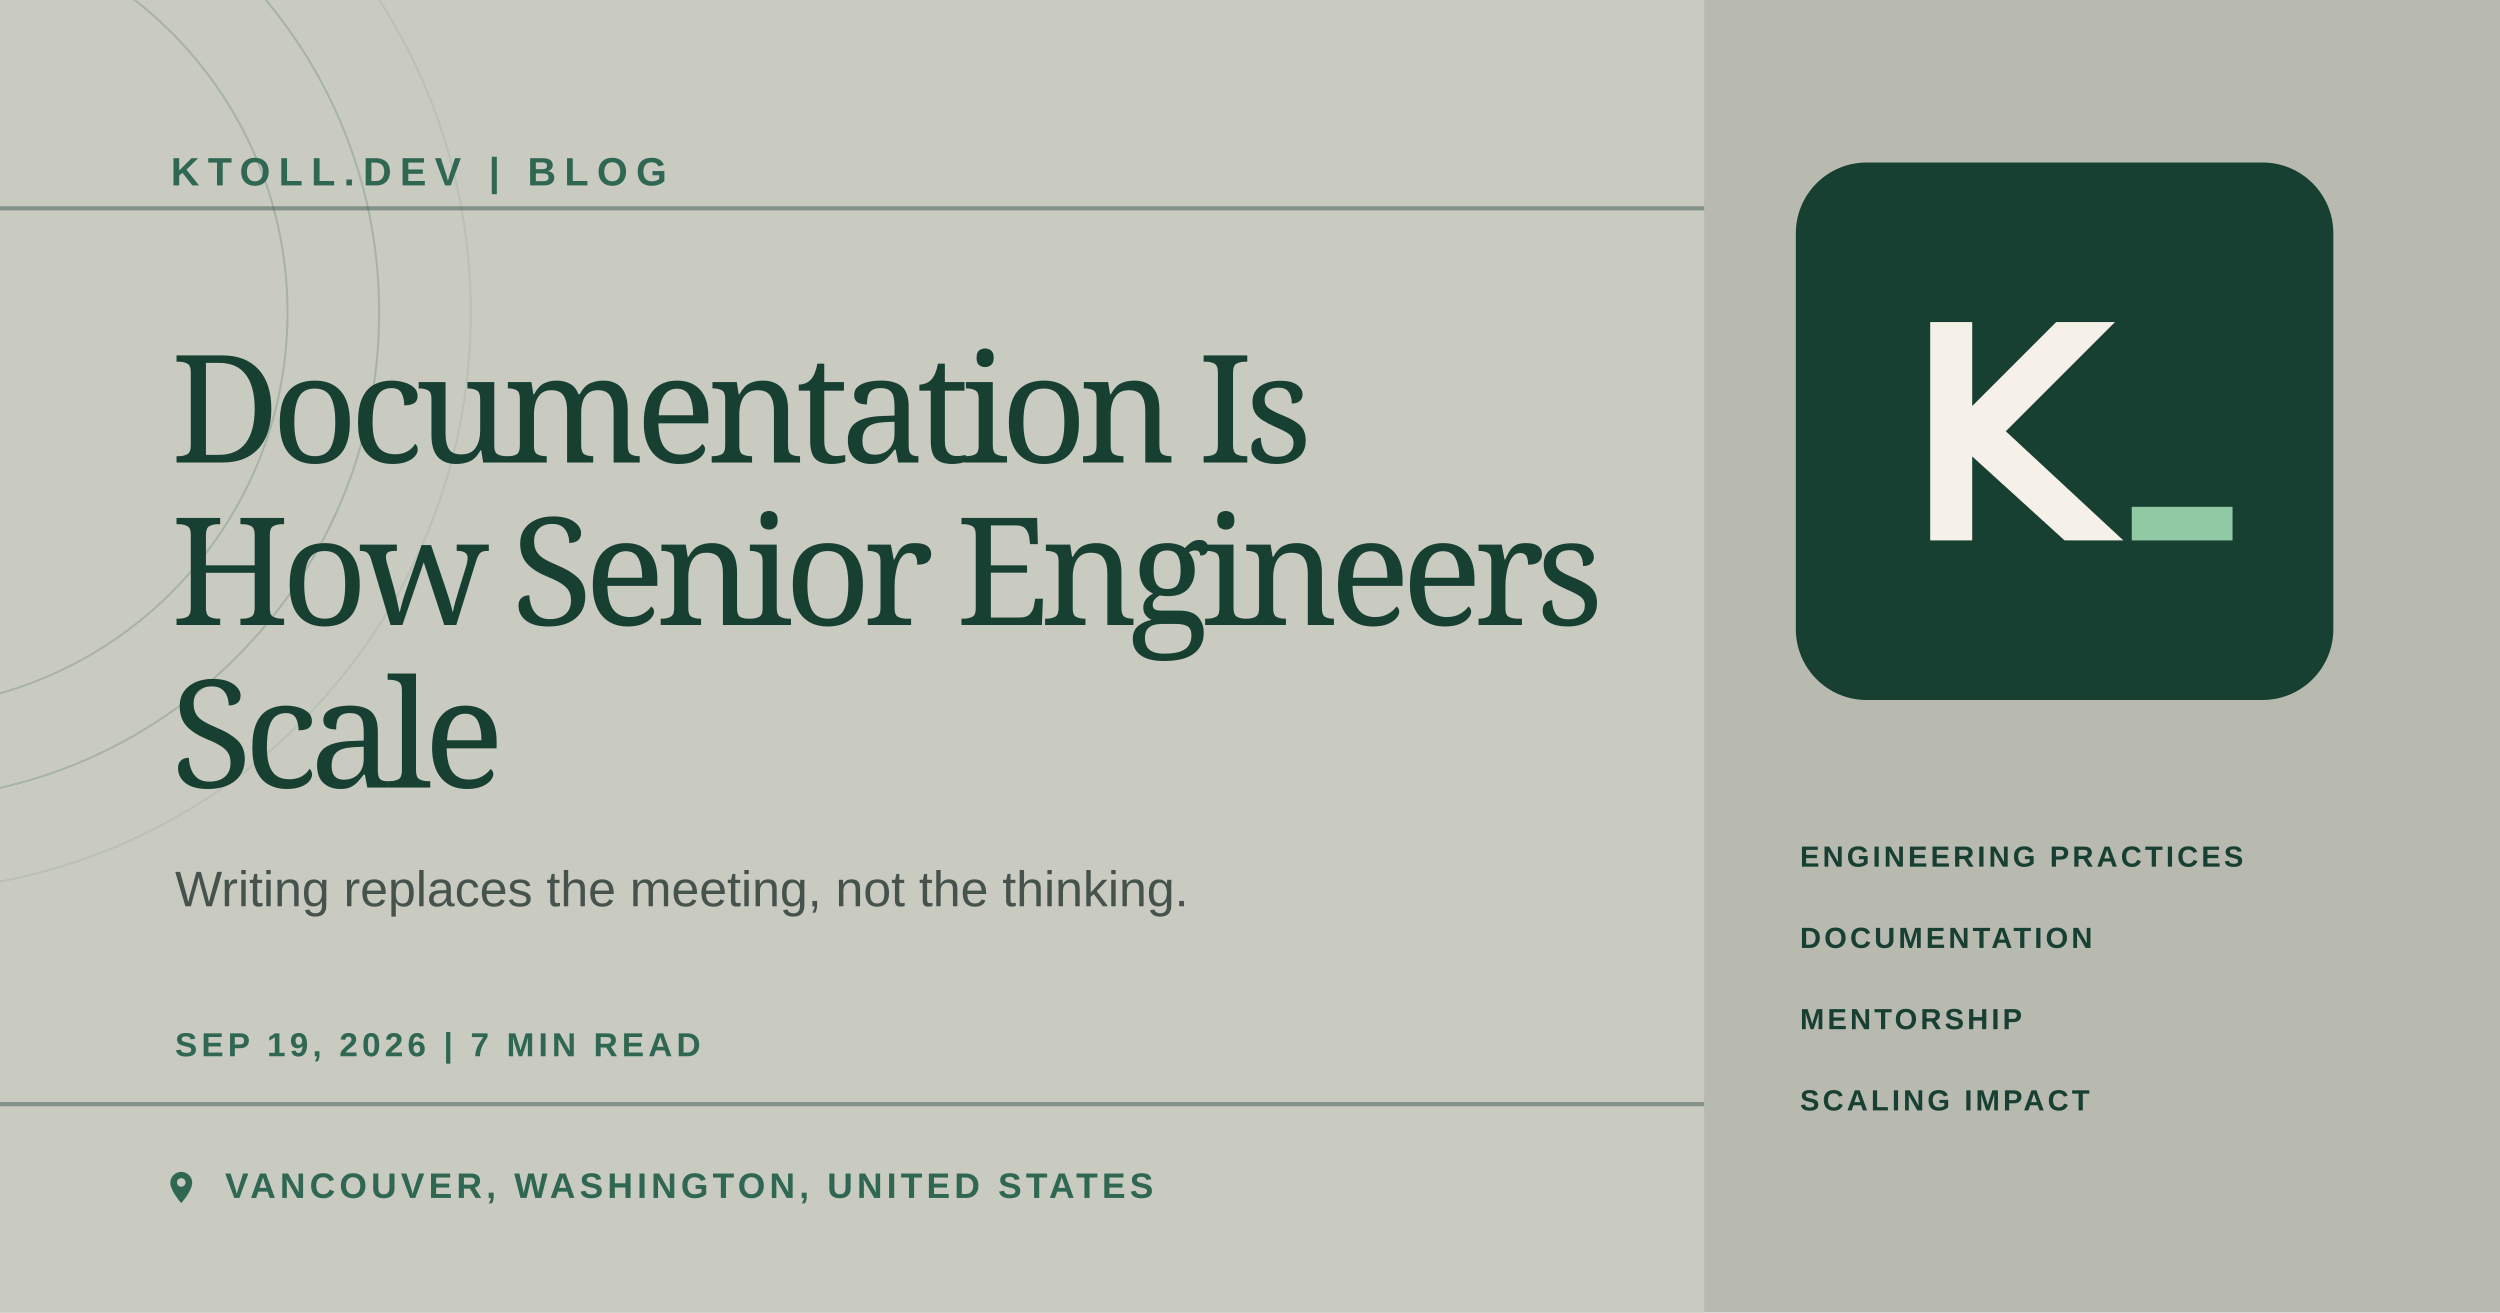
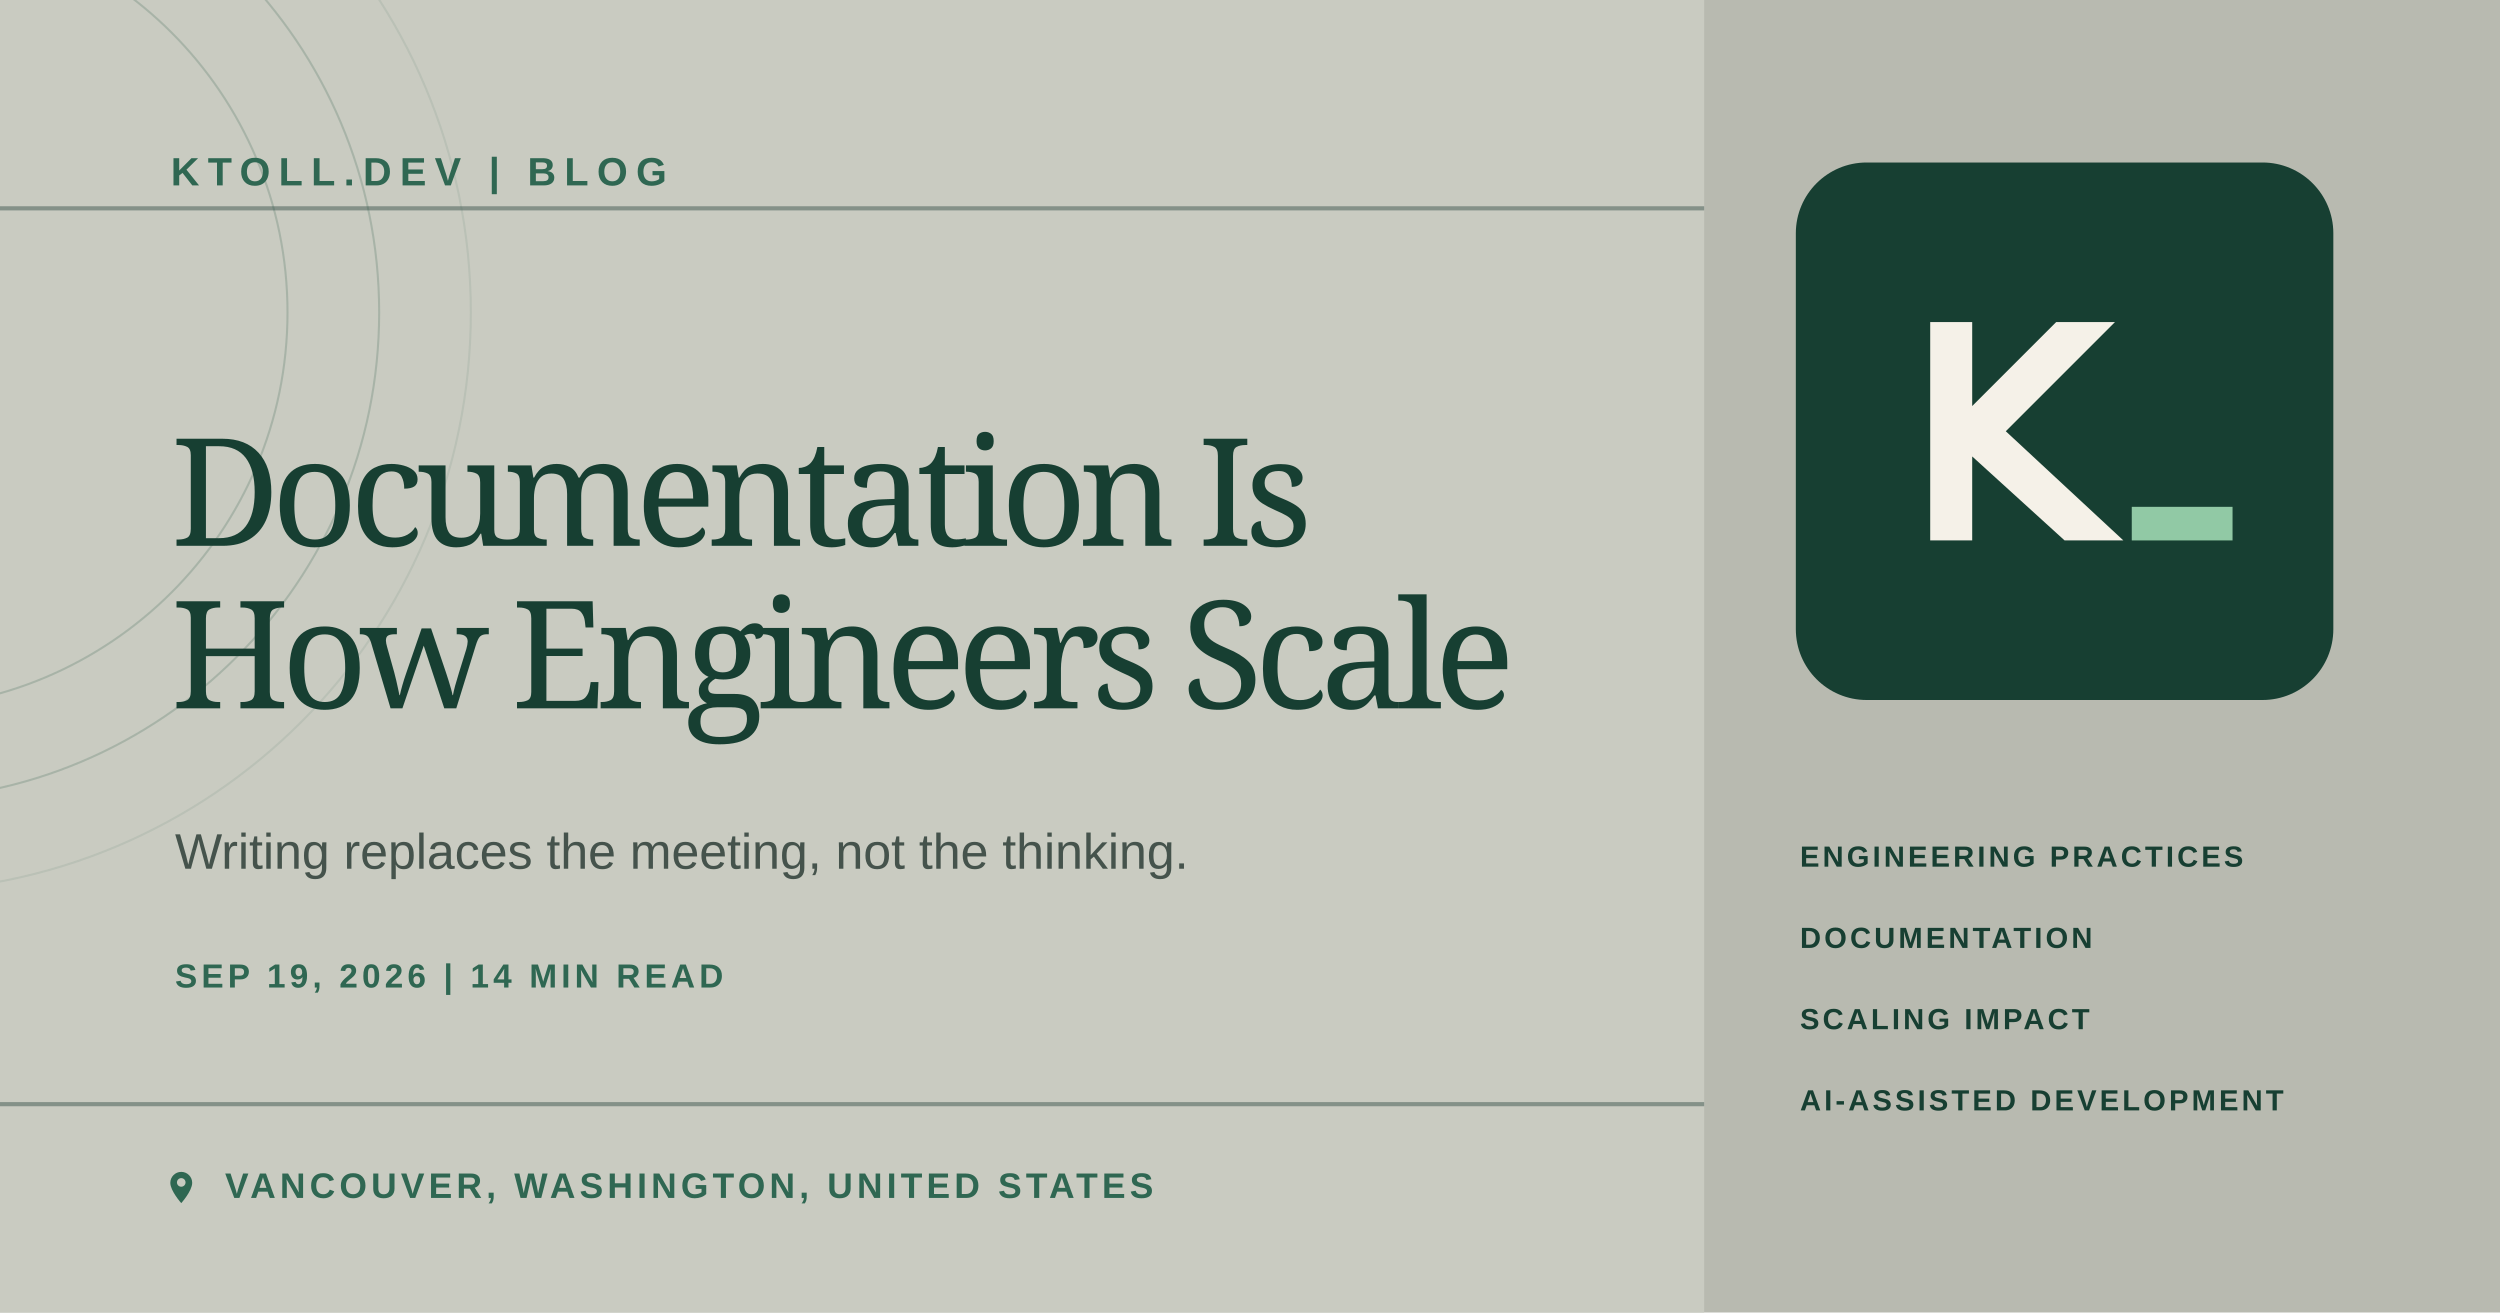
<svg xmlns="http://www.w3.org/2000/svg" width="1200" height="630" viewBox="0 0 1200 630" role="img" aria-labelledby="title description">
  <rect width="1200" height="630" fill="#b8bab0" />
  <path d="M0 0h818v630H0z" fill="#c9cbc1" />
  <path d="M0 100h818M0 530h818" stroke="#849188" stroke-width="2" />
  <g fill="none" stroke="#235543" opacity=".2">
    <circle cx="-52" cy="150" r="190" />
    <circle cx="-52" cy="150" r="234" />
    <circle cx="-52" cy="150" r="278" opacity=".45" />
  </g>
  <text x="82" y="89" fill="#2f6752" font-family="Arial, sans-serif" font-size="19" font-weight="700" letter-spacing="4">KTOLL.DEV  |  BLOG</text>
-   <text x="82" y="222" fill="#173f32" font-family="Georgia, serif" font-size="72" letter-spacing="-4">Documentation Is</text>
-   <text x="82" y="300" fill="#173f32" font-family="Georgia, serif" font-size="72" letter-spacing="-4">How Senior Engineers</text>
-   <text x="82" y="378" fill="#173f32" font-family="Georgia, serif" font-size="72" letter-spacing="-4">Scale</text>
-   <text x="84" y="435" fill="#45534c" font-family="Arial, sans-serif" font-size="24">Writing replaces the meeting, not the thinking.</text>
-   <text x="84" y="507" fill="#2f6752" font-family="Arial, sans-serif" font-size="16" font-weight="700" letter-spacing="2">SEP 19, 2026 | 7 MIN READ</text>
+   <text x="82" y="262" fill="#173f32" font-family="Georgia, serif" font-size="72" letter-spacing="-4">Documentation Is</text>
+   <text x="82" y="340" fill="#173f32" font-family="Georgia, serif" font-size="72" letter-spacing="-4">How Engineers Scale</text>
+   <text x="84" y="417" fill="#45534c" font-family="Arial, sans-serif" font-size="24">Writing replaces the meeting, not the thinking.</text>
+   <text x="84" y="474" fill="#2f6752" font-family="Arial, sans-serif" font-size="16" font-weight="700" letter-spacing="2">SEP 19, 2026 | 14 MIN READ</text>
  <g transform="translate(862 78)">
    <rect width="258" height="258" rx="34" fill="#173f32" />
    <g transform="scale(4.03125)">
      <path fill="#f5f1e8" d="M16 19h5v10l10-10h7L25 32l14 13h-7L21 35v10h-5z" />
      <path fill="#91c9a5" d="M40 41h12v4H40z" />
    </g>
  </g>
  <text x="864" y="416" fill="#173f32" font-family="Arial, sans-serif" font-size="14" font-weight="700" letter-spacing="1.5">ENGINEERING PRACTICES</text>
  <text x="864" y="455" fill="#173f32" font-family="Arial, sans-serif" font-size="14" font-weight="700" letter-spacing="1.5">DOCUMENTATION</text>
-   <text x="864" y="494" fill="#173f32" font-family="Arial, sans-serif" font-size="14" font-weight="700" letter-spacing="1.5">MENTORSHIP</text>
-   <text x="864" y="533" fill="#173f32" font-family="Arial, sans-serif" font-size="14" font-weight="700" letter-spacing="1.5">SCALING IMPACT</text>
+   <text x="864" y="494" fill="#173f32" font-family="Arial, sans-serif" font-size="14" font-weight="700" letter-spacing="1.5">SCALING IMPACT</text>
+   <text x="864" y="533" fill="#173f32" font-family="Arial, sans-serif" font-size="14" font-weight="700" letter-spacing="1.5">AI-ASSISTED DEVELOPMENT</text>
  <g transform="translate(78 561) scale(.75)">
    <path fill="#2f6752" d="M12 2a7 7 0 0 0-7 7c0 5.2 7 13 7 13s7-7.8 7-13a7 7 0 0 0-7-7Zm0 9.5A2.5 2.5 0 1 1 12 6a2.5 2.5 0 0 1 0 5.5Z" />
  </g>
  <text x="108" y="575" fill="#2f6752" font-family="Arial, sans-serif" font-size="17" font-weight="700" letter-spacing="2">VANCOUVER, WASHINGTON, UNITED STATES</text>
</svg>
